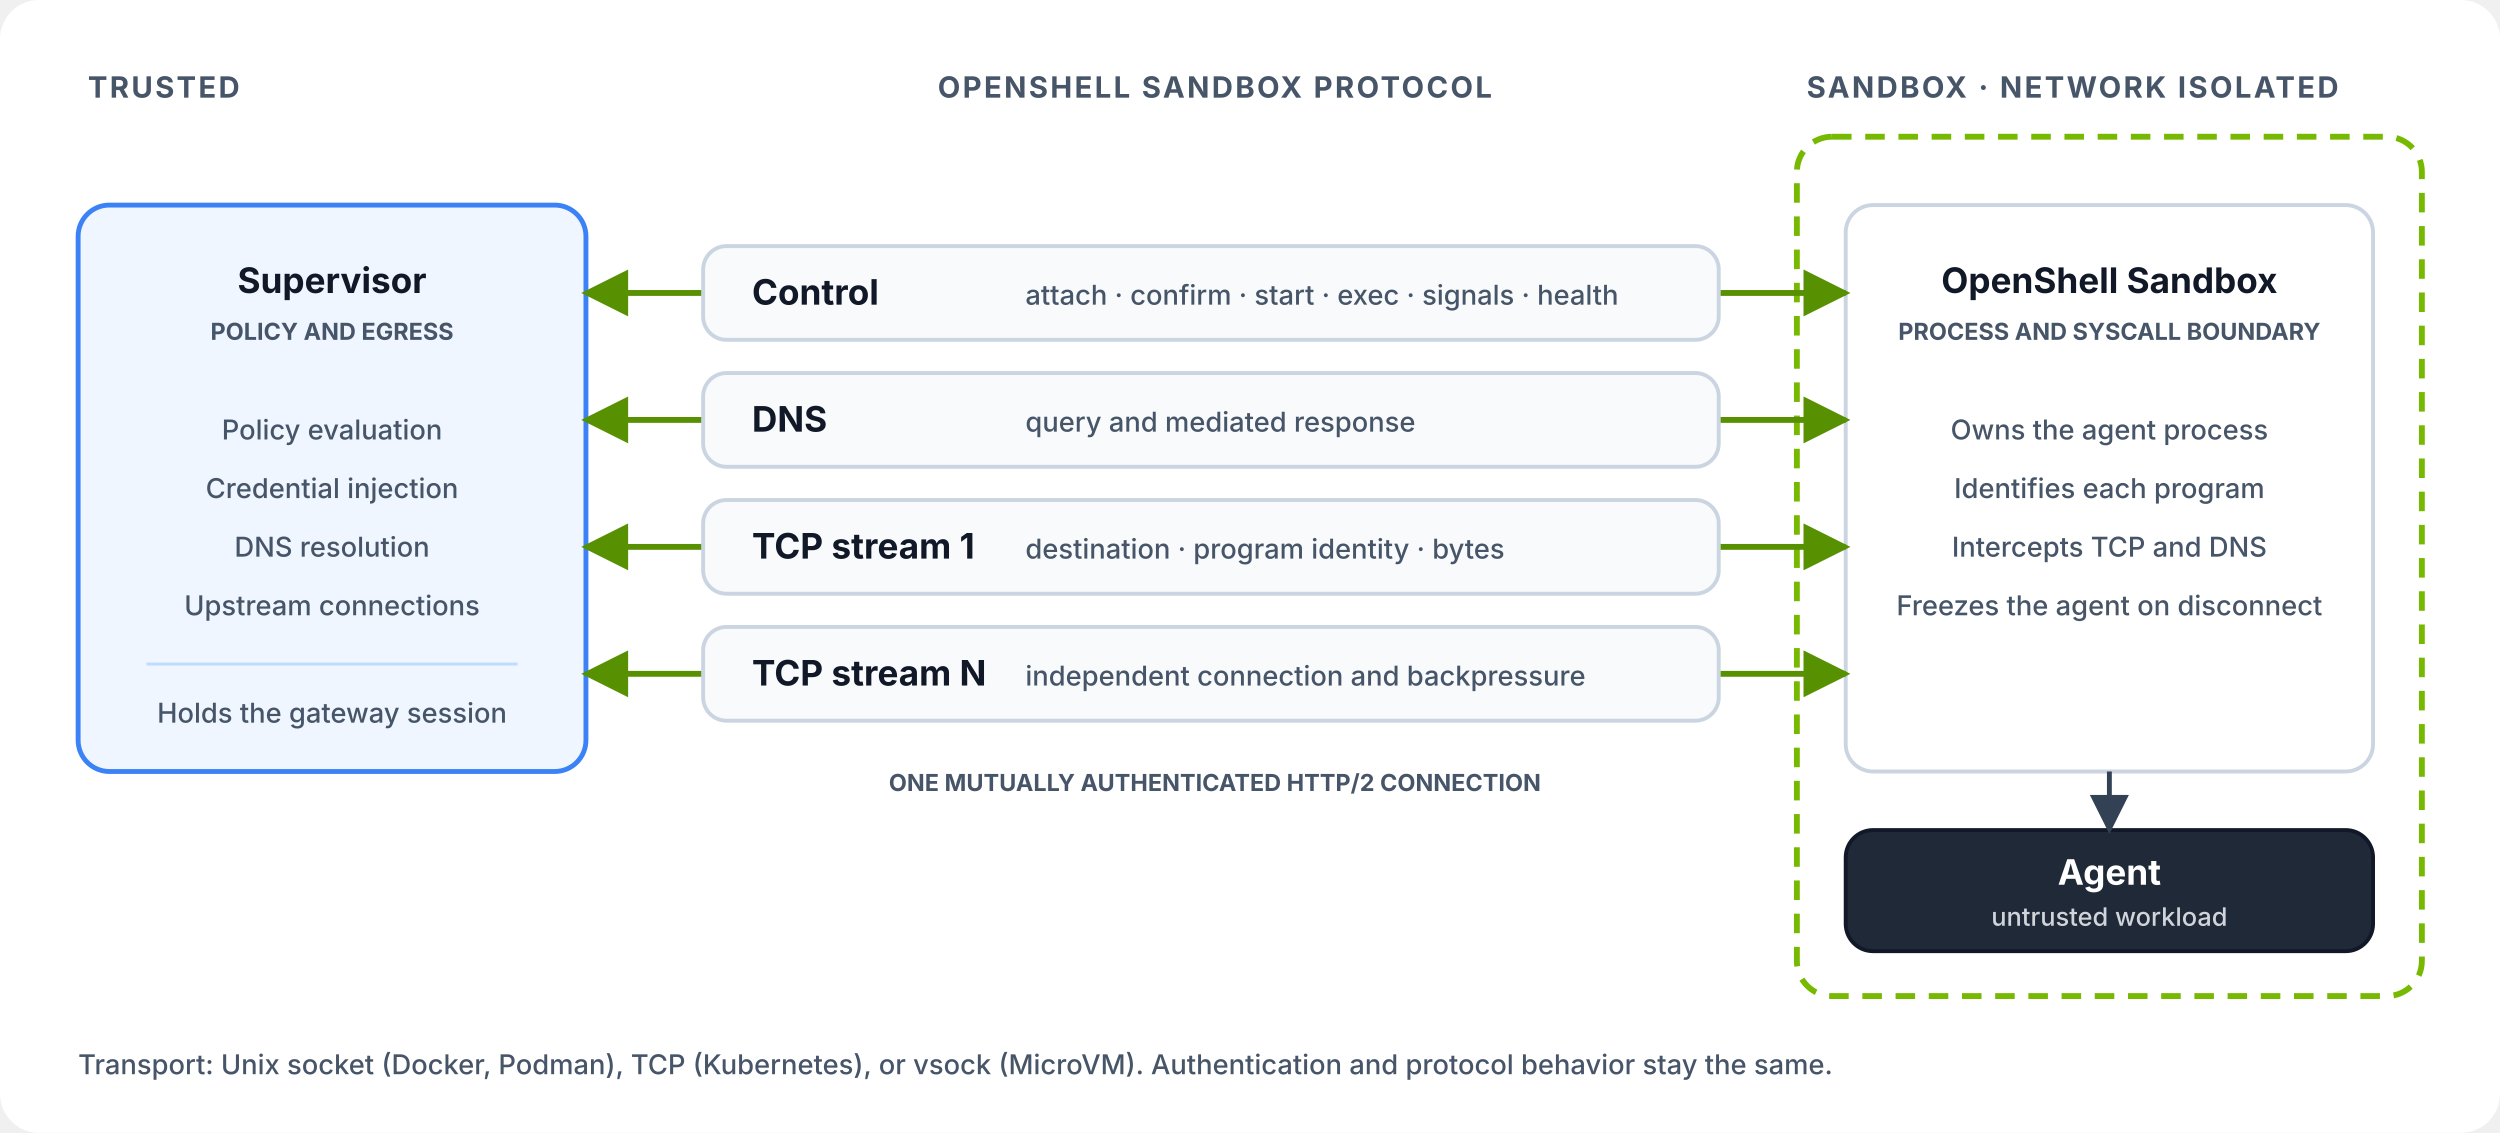
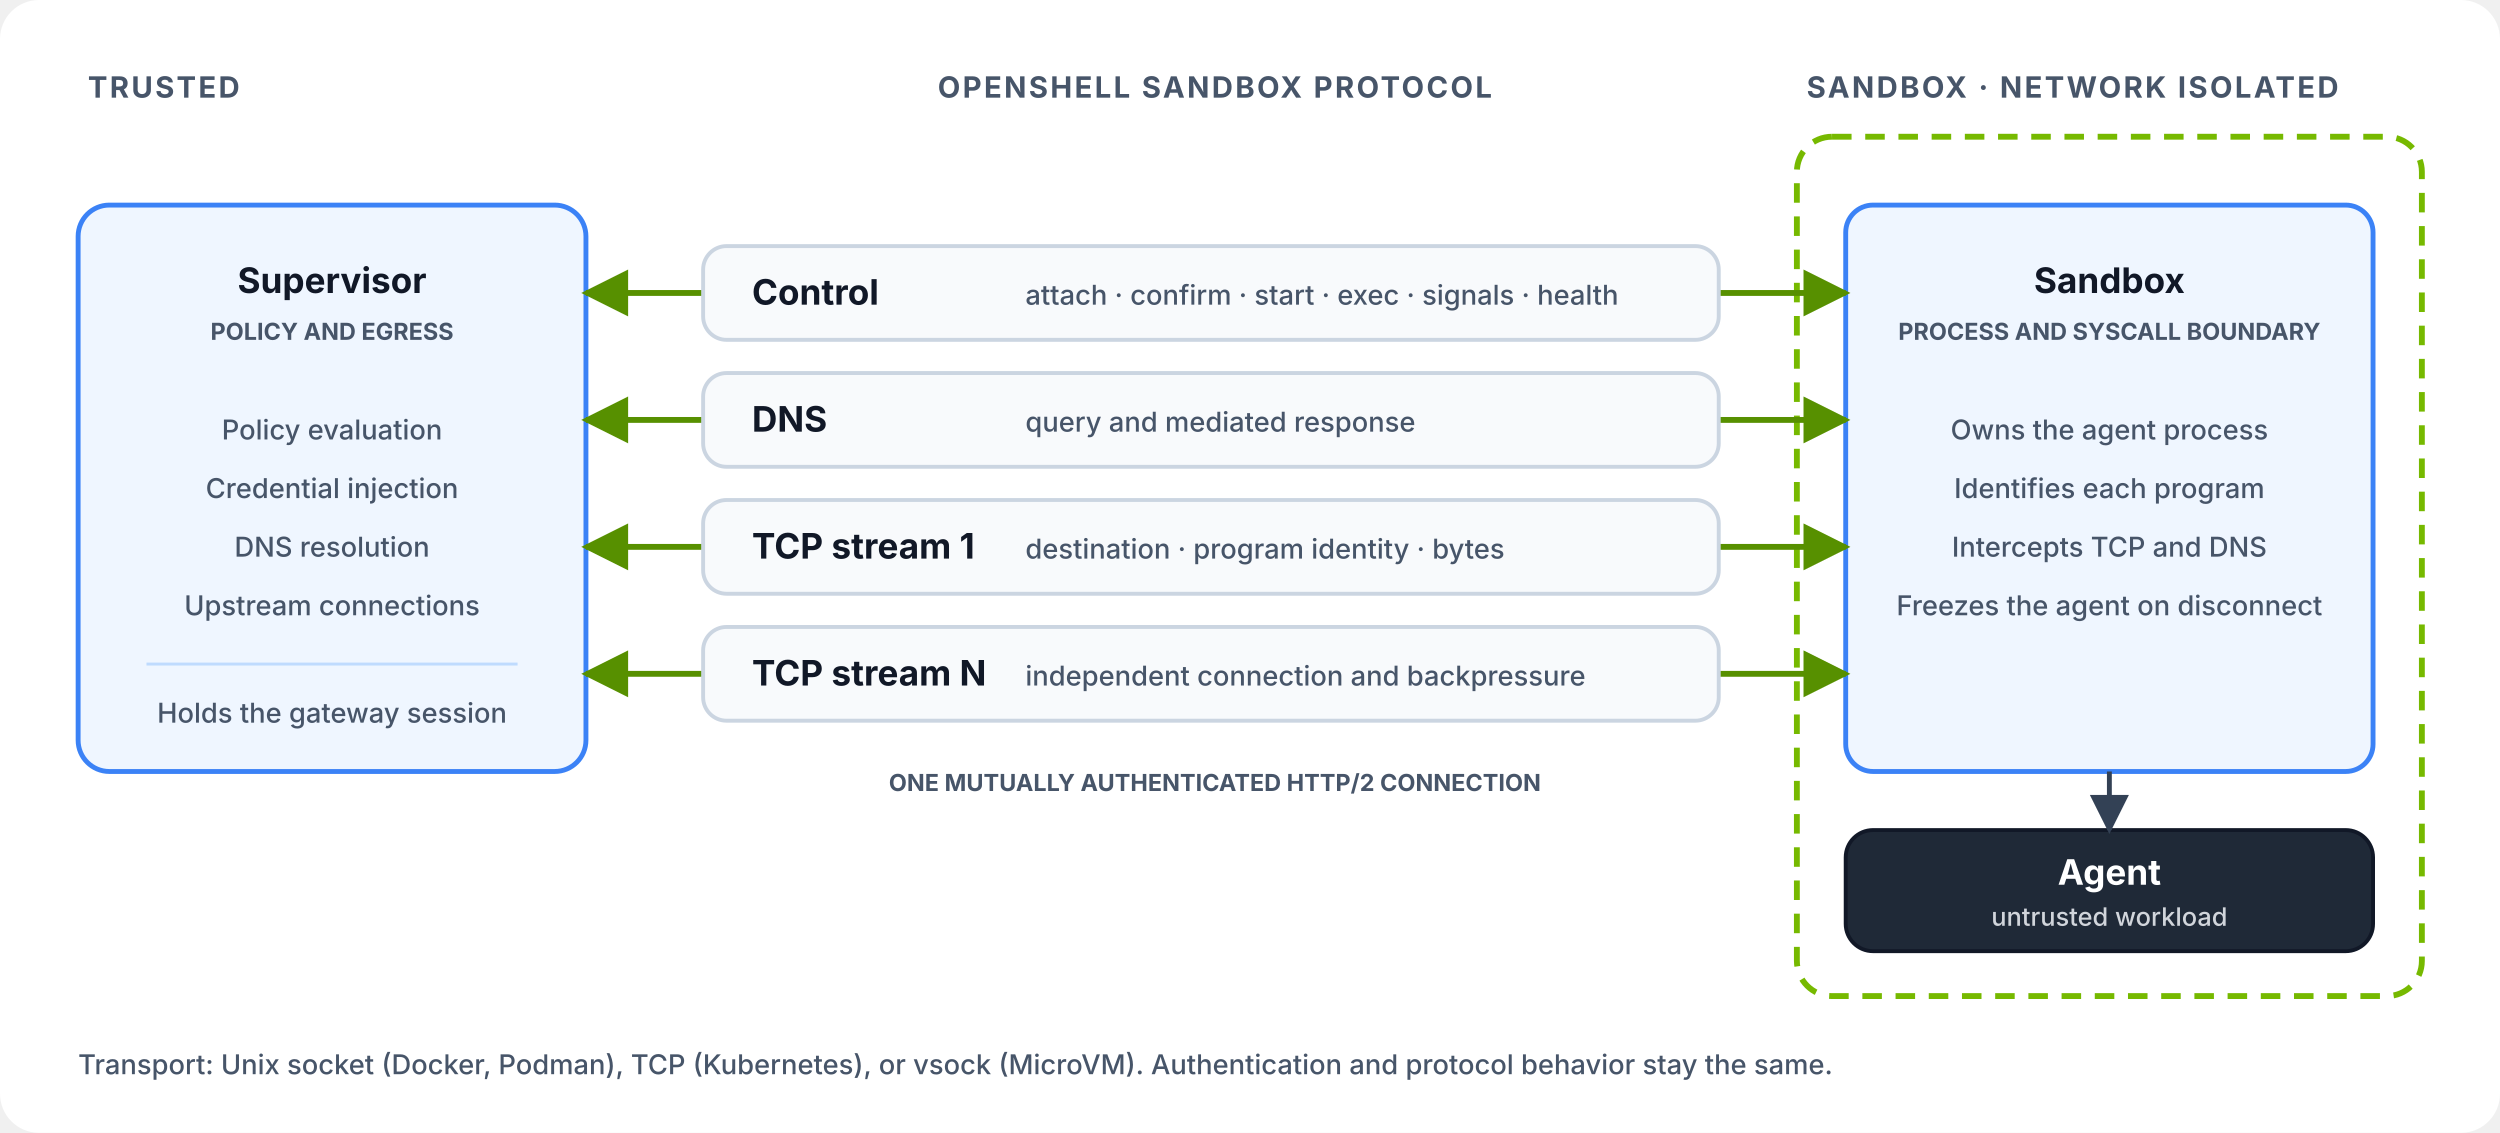
<svg xmlns="http://www.w3.org/2000/svg" width="1280" height="580" viewBox="0 0 1280 580" role="img" aria-labelledby="title desc">
  <defs>
    <marker id="arrow" viewBox="0 0 10 10" refX="9" refY="5" markerWidth="8" markerHeight="8" orient="auto-start-reverse">
      <path d="M 0 0 L 10 5 L 0 10 z" fill="#334155" />
    </marker>
    <marker id="arrow-green" viewBox="0 0 10 10" refX="9" refY="5" markerWidth="8" markerHeight="8" orient="auto-start-reverse">
      <path d="M 0 0 L 10 5 L 0 10 z" fill="#579000" />
    </marker>
    <style>
      .section { font: 700 15px -apple-system, BlinkMacSystemFont, "Segoe UI", sans-serif; fill: #475569; letter-spacing: .08em; }
      .label { font: 700 18px -apple-system, BlinkMacSystemFont, "Segoe UI", sans-serif; fill: #111827; }
      .small { font: 500 14px -apple-system, BlinkMacSystemFont, "Segoe UI", sans-serif; fill: #475569; }
      .tiny { font: 700 12px -apple-system, BlinkMacSystemFont, "Segoe UI", sans-serif; fill: #475569; }
      .box { fill: #ffffff; stroke: #cbd5e1; stroke-width: 2; }
      .trusted { fill: #eff6ff; stroke: #3b82f6; stroke-width: 2.5; }
+       .owned { fill: #eff6ff; stroke: #3b82f6; stroke-width: 2.5; }
      .dark { fill: #1f2937; stroke: #111827; stroke-width: 2; }
      .line { fill: none; stroke: #334155; stroke-width: 2.5; marker-end: url(#arrow); }
      .flow { fill: none; stroke: #579000; stroke-width: 3; marker-start: url(#arrow-green); marker-end: url(#arrow-green); }
      .lane { fill: #f8fafc; stroke: #cbd5e1; stroke-width: 2; }
    </style>
  </defs>
  <rect width="1280" height="580" rx="20" fill="#ffffff" />
  <text x="45" y="50" class="section">TRUSTED</text>
  <text x="622" y="50" text-anchor="middle" class="section">OPENSHELL SANDBOX PROTOCOL</text>
  <text x="925" y="50" class="section">SANDBOX · NETWORK ISOLATED</text>
  <rect x="40" y="105" width="260" height="290" rx="16" class="trusted" />
  <text x="170" y="150" text-anchor="middle" class="label">Supervisor</text>
  <text x="170" y="174" text-anchor="middle" class="tiny">POLICY AND EGRESS</text>
  <text x="170" y="225" text-anchor="middle" class="small">Policy evaluation</text>
  <text x="170" y="255" text-anchor="middle" class="small">Credential injection</text>
  <text x="170" y="285" text-anchor="middle" class="small">DNS resolution</text>
  <text x="170" y="315" text-anchor="middle" class="small">Upstream connections</text>
  <line x1="75" y1="340" x2="265" y2="340" stroke="#bfdbfe" stroke-width="1.5" />
  <text x="170" y="370" text-anchor="middle" class="small">Holds the gateway session</text>
  <rect x="920" y="70" width="320" height="440" rx="18" fill="#ffffff" stroke="#76b900" stroke-width="3" stroke-dasharray="10 7" />
-   <rect x="945" y="105" width="270" height="290" rx="14" class="box" />
-   <text x="1080" y="150" text-anchor="middle" class="label">OpenShell Sandbox</text>
+   <rect x="945" y="105" width="270" height="290" rx="14" class="owned" />
+   <text x="1080" y="150" text-anchor="middle" class="label">Sandbox</text>
  <text x="1080" y="174" text-anchor="middle" class="tiny">PROCESS AND SYSCALL BOUNDARY</text>
  <text x="1080" y="225" text-anchor="middle" class="small">Owns the agent process</text>
  <text x="1080" y="255" text-anchor="middle" class="small">Identifies each program</text>
  <text x="1080" y="285" text-anchor="middle" class="small">Intercepts TCP and DNS</text>
  <text x="1080" y="315" text-anchor="middle" class="small">Freezes the agent on disconnect</text>
  <rect x="945" y="425" width="270" height="62" rx="14" class="dark" />
  <text x="1080" y="453" text-anchor="middle" style="font:700 18px -apple-system,BlinkMacSystemFont,'Segoe UI',sans-serif;fill:#fff">Agent</text>
  <text x="1080" y="474" text-anchor="middle" style="font:500 13px -apple-system,BlinkMacSystemFont,'Segoe UI',sans-serif;fill:#d1d5db">untrusted workload</text>
  <path d="M1080 395 V425" class="line" />
  <path d="M300 150 H945" class="flow" />
  <path d="M300 215 H945" class="flow" />
  <path d="M300 280 H945" class="flow" />
  <path d="M300 345 H945" class="flow" />
  <rect x="360" y="126" width="520" height="48" rx="12" class="lane" />
  <text x="385" y="156" class="label">Control</text>
  <text x="525" y="156" class="small">attach · confirm · start · exec · signals · health</text>
  <rect x="360" y="191" width="520" height="48" rx="12" class="lane" />
  <text x="385" y="221" class="label">DNS</text>
  <text x="525" y="221" class="small">query and mediated response</text>
  <rect x="360" y="256" width="520" height="48" rx="12" class="lane" />
  <text x="385" y="286" class="label">TCP stream 1</text>
  <text x="525" y="286" class="small">destination · program identity · bytes</text>
  <rect x="360" y="321" width="520" height="48" rx="12" class="lane" />
  <text x="385" y="351" class="label">TCP stream N</text>
  <text x="525" y="351" class="small">independent connection and backpressure</text>
  <text x="622" y="405" text-anchor="middle" class="tiny">ONE MUTUALLY AUTHENTICATED HTTP/2 CONNECTION</text>
  <text x="40" y="550" class="small">Transport: Unix socket (Docker, Podman), TCP (Kubernetes), or vsock (MicroVM). Authentication and protocol behavior stay the same.</text>
</svg>
